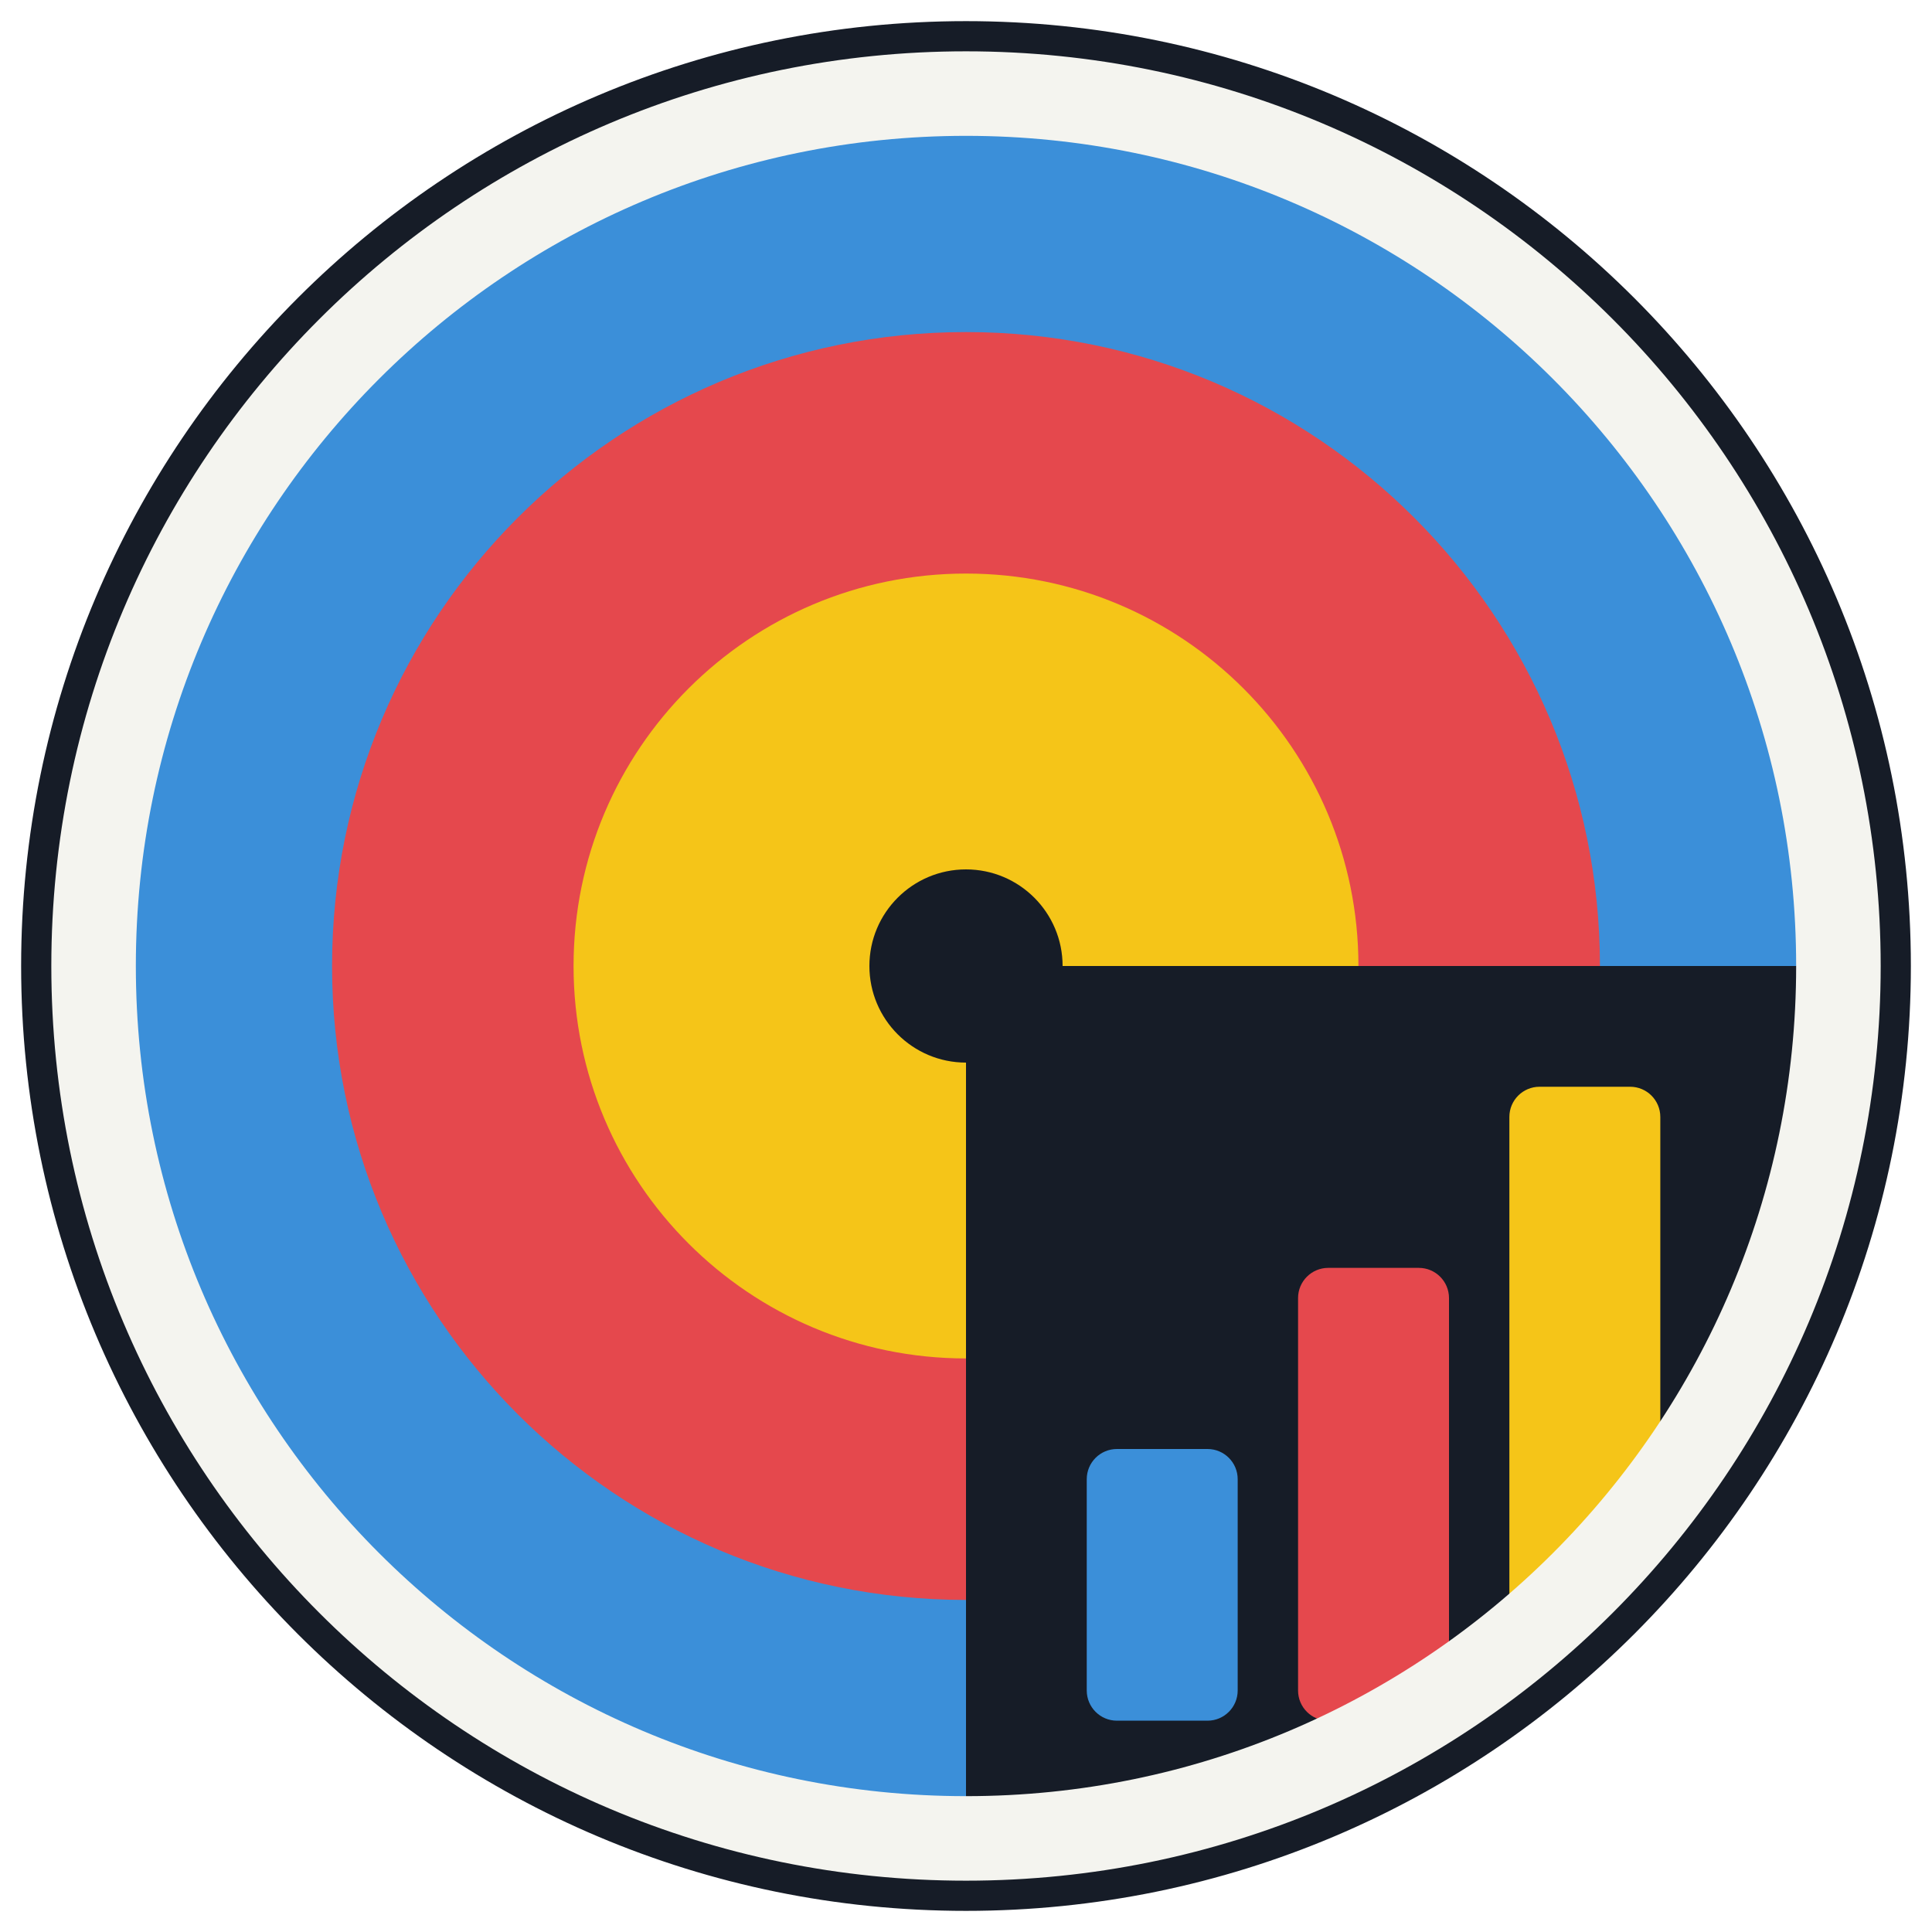
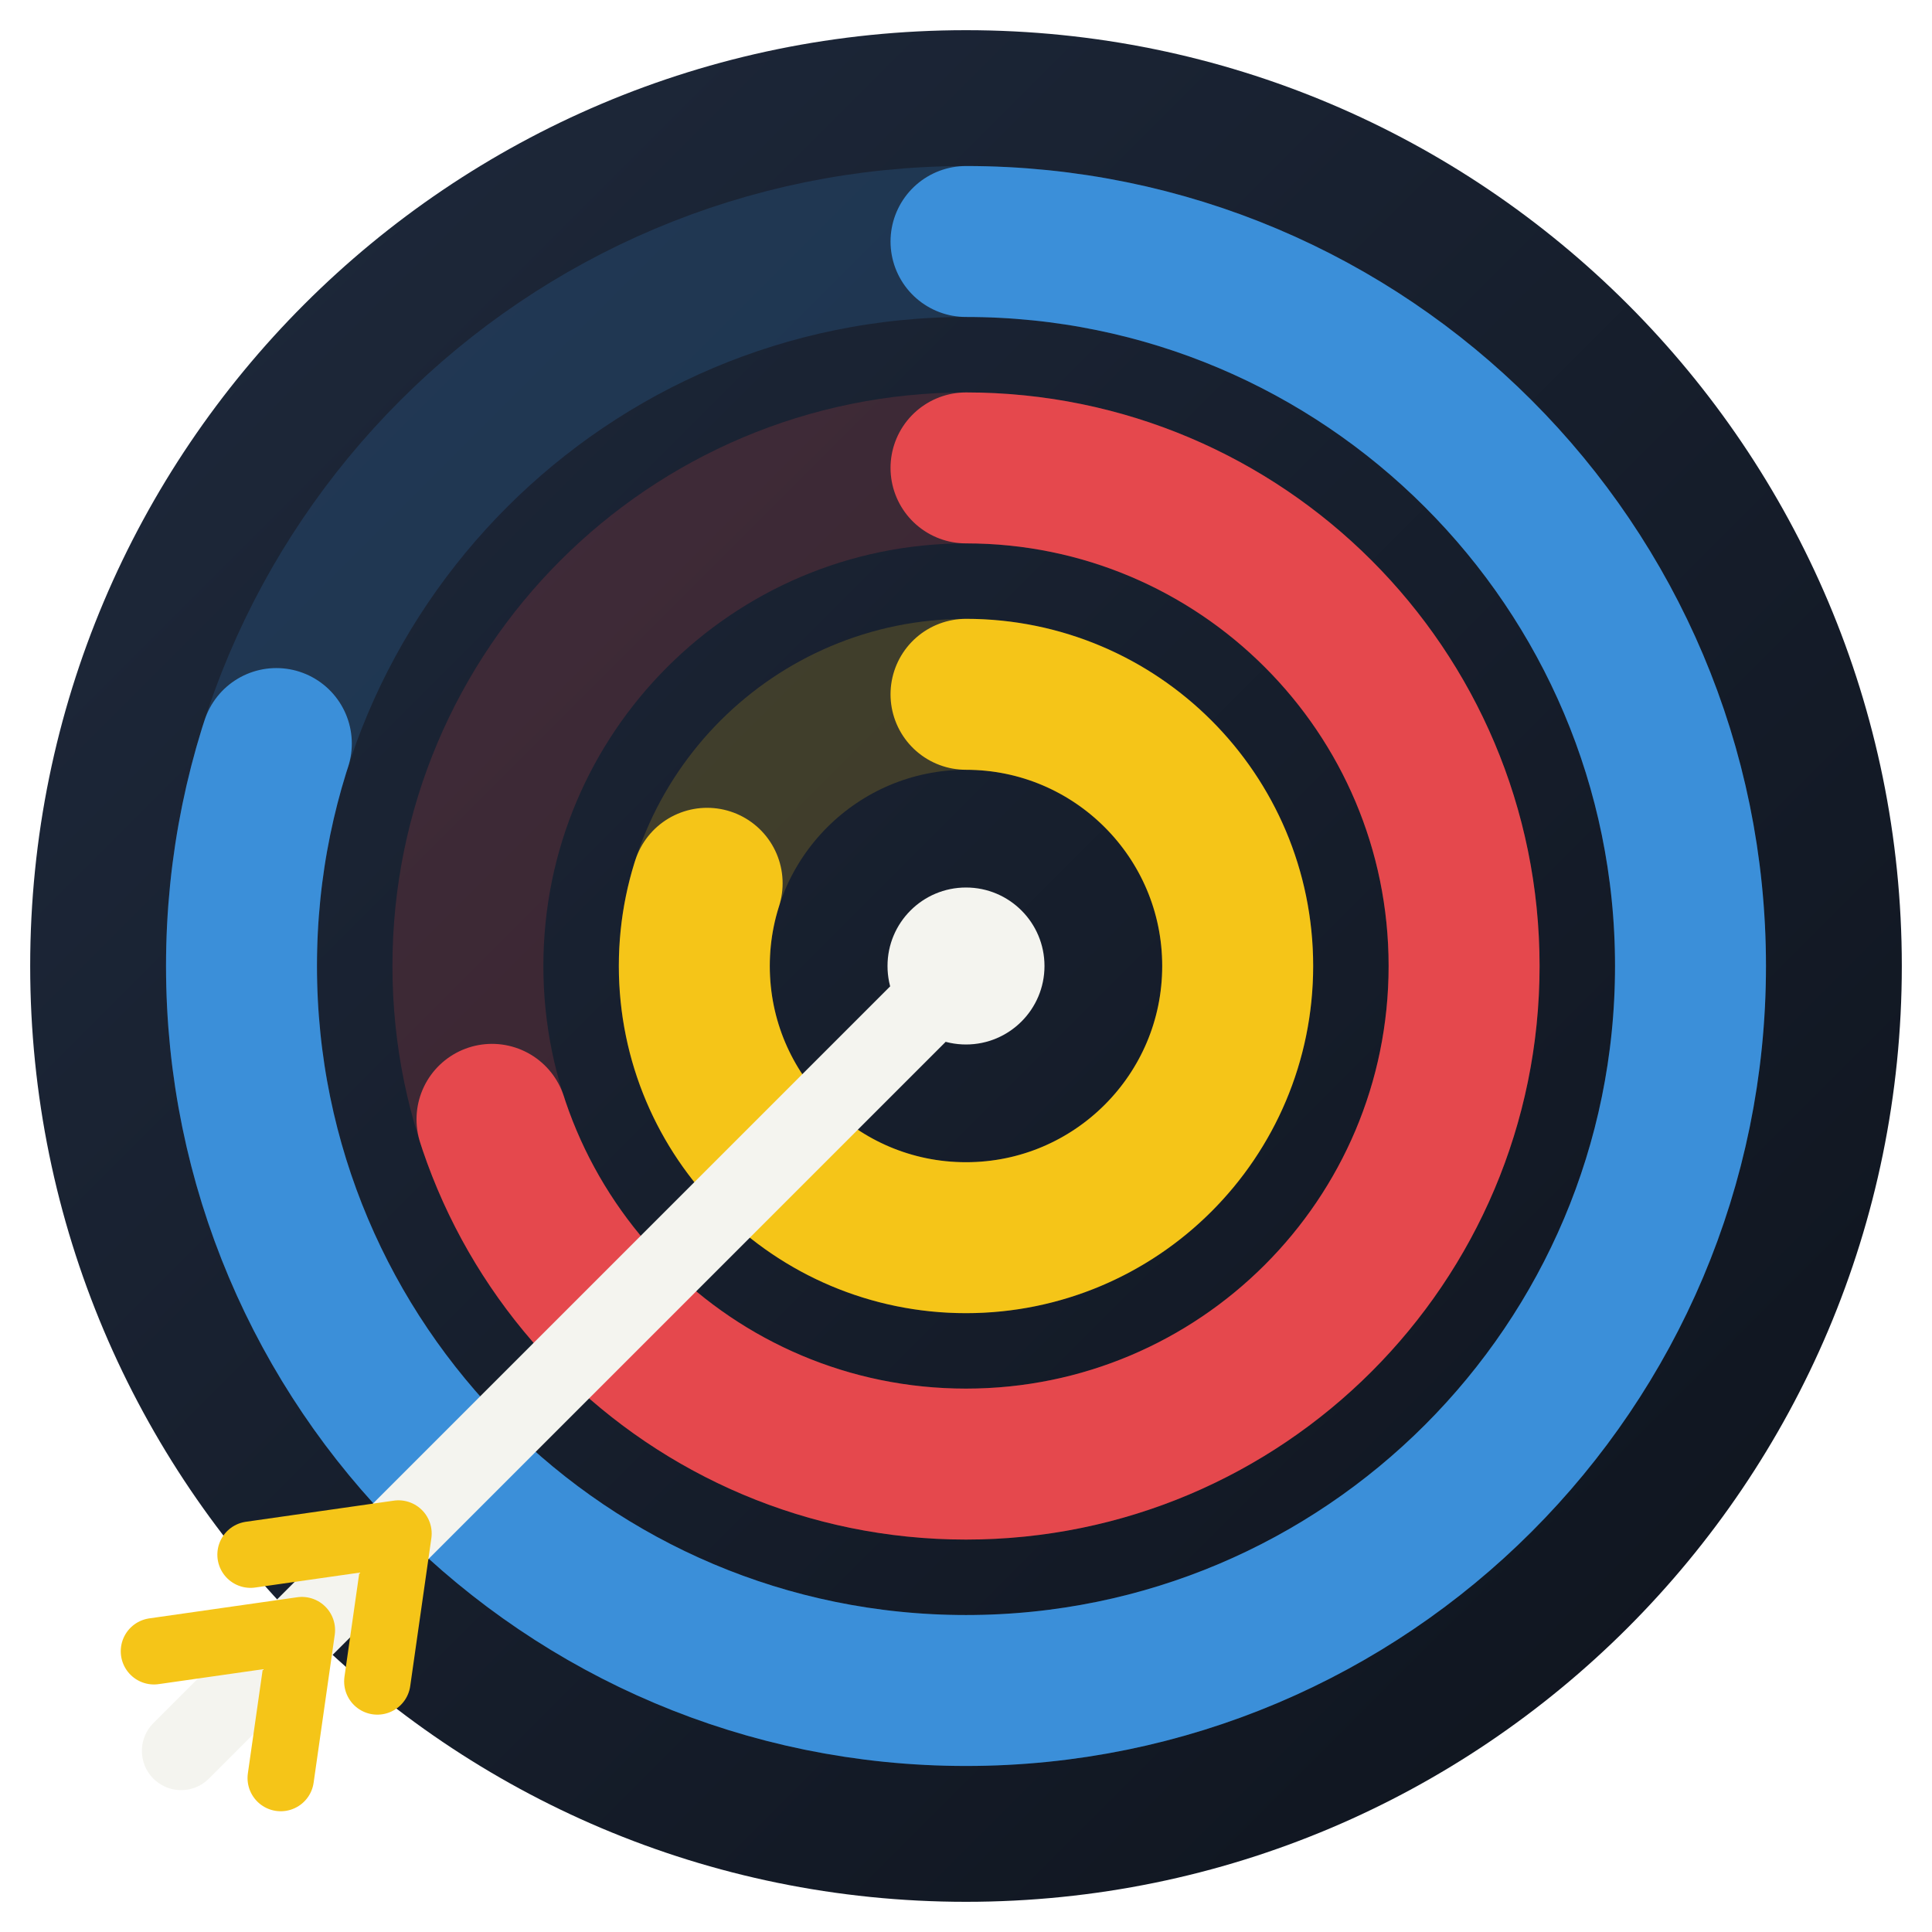
<svg xmlns="http://www.w3.org/2000/svg" viewBox="0 0 64 64">
  <defs>
-     <clipPath id="q">
-       <circle cx="32" cy="32" r="29" />
-     </clipPath>
+     <linearGradient id="bg" x1="0" y1="0" x2="1" y2="1">
+       <stop offset="0" stop-color="#1f2a3d" />
+       <stop offset="1" stop-color="#0e131c" />
+     </linearGradient>
  </defs>
-   <circle cx="32" cy="32" r="29" fill="#1d2533" />
-   <g clip-path="url(#q)">
-     <circle cx="32" cy="32" r="29" fill="#3b8fd9" />
-     <circle cx="32" cy="32" r="21" fill="#e5484d" />
-     <circle cx="32" cy="32" r="13" fill="#f5c518" />
-     <path d="M32 32 H61 V61 H32 Z" fill="#161c27" />
-     <rect x="36" y="48" width="5" height="9" rx="1" fill="#3b8fd9" />
-     <rect x="43" y="42" width="5" height="15" rx="1" fill="#e5484d" />
-     <rect x="50" y="36" width="5" height="21" rx="1" fill="#f5c518" />
+   <circle cx="32" cy="32" r="31" fill="url(#bg)" />
+   <circle cx="32" cy="32" r="24" fill="none" stroke="#3b8fd9" stroke-opacity=".18" stroke-width="5" />
+   <circle cx="32" cy="32" r="16.5" fill="none" stroke="#e5484d" stroke-opacity=".18" stroke-width="5" />
+   <circle cx="32" cy="32" r="9" fill="none" stroke="#f5c518" stroke-opacity=".18" stroke-width="5" />
+   <circle cx="32" cy="32" r="24" fill="none" stroke="#3b8fd9" stroke-width="5" stroke-linecap="round" stroke-dasharray="120.6 150.8" transform="rotate(-90 32 32)" />
+   <circle cx="32" cy="32" r="16.5" fill="none" stroke="#e5484d" stroke-width="5" stroke-linecap="round" stroke-dasharray="72.6 103.7" transform="rotate(-90 32 32)" />
+   <circle cx="32" cy="32" r="9" fill="none" stroke="#f5c518" stroke-width="5" stroke-linecap="round" stroke-dasharray="45.2 56.5" transform="rotate(-90 32 32)" />
+   <circle cx="32" cy="32" r="2.6" fill="#f4f4ef" />
+   <g stroke-linecap="round">
+     <line x1="6" y1="58" x2="30.4" y2="33.6" stroke="#f4f4ef" stroke-width="2.6" />
+     <path d="M10 54 L9.3 58.9 M10 54 L5.1 54.7 M13.2 50.8 L12.5 55.7 M13.2 50.8 L8.3 51.5" stroke="#f5c518" stroke-width="2.2" />
  </g>
-   <circle cx="32" cy="32" r="29" fill="none" stroke="#f4f4ef" stroke-width="3" />
-   <circle cx="32" cy="32" r="3.2" fill="#161c27" />
-   <circle cx="32" cy="32" r="30.8" fill="none" stroke="#161c27" stroke-width="1" />
</svg>
